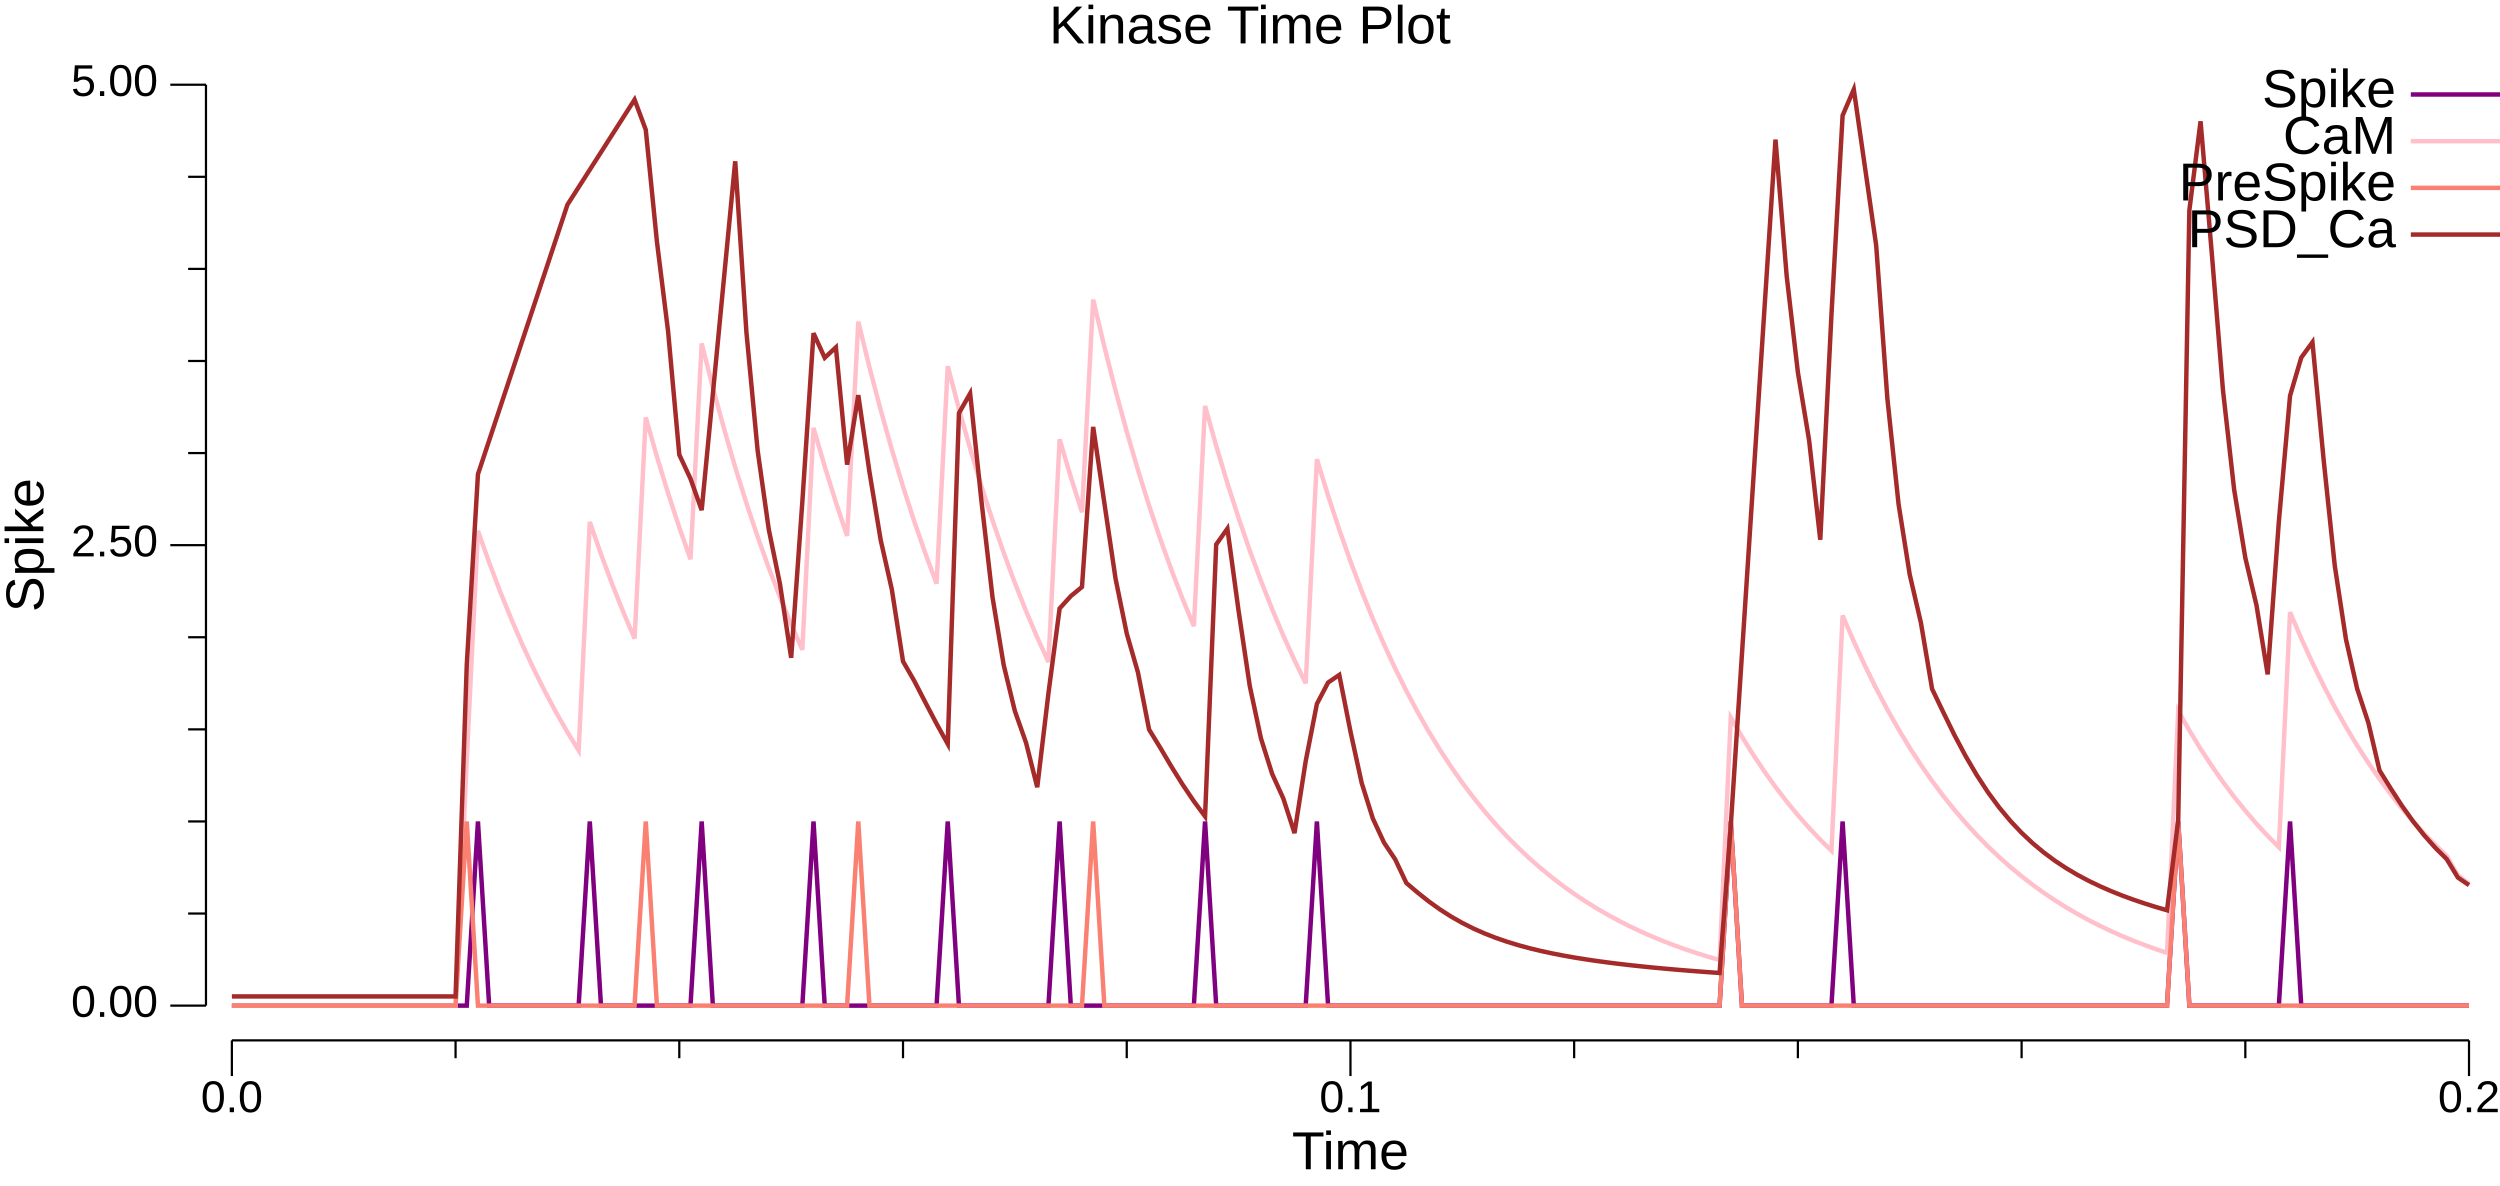
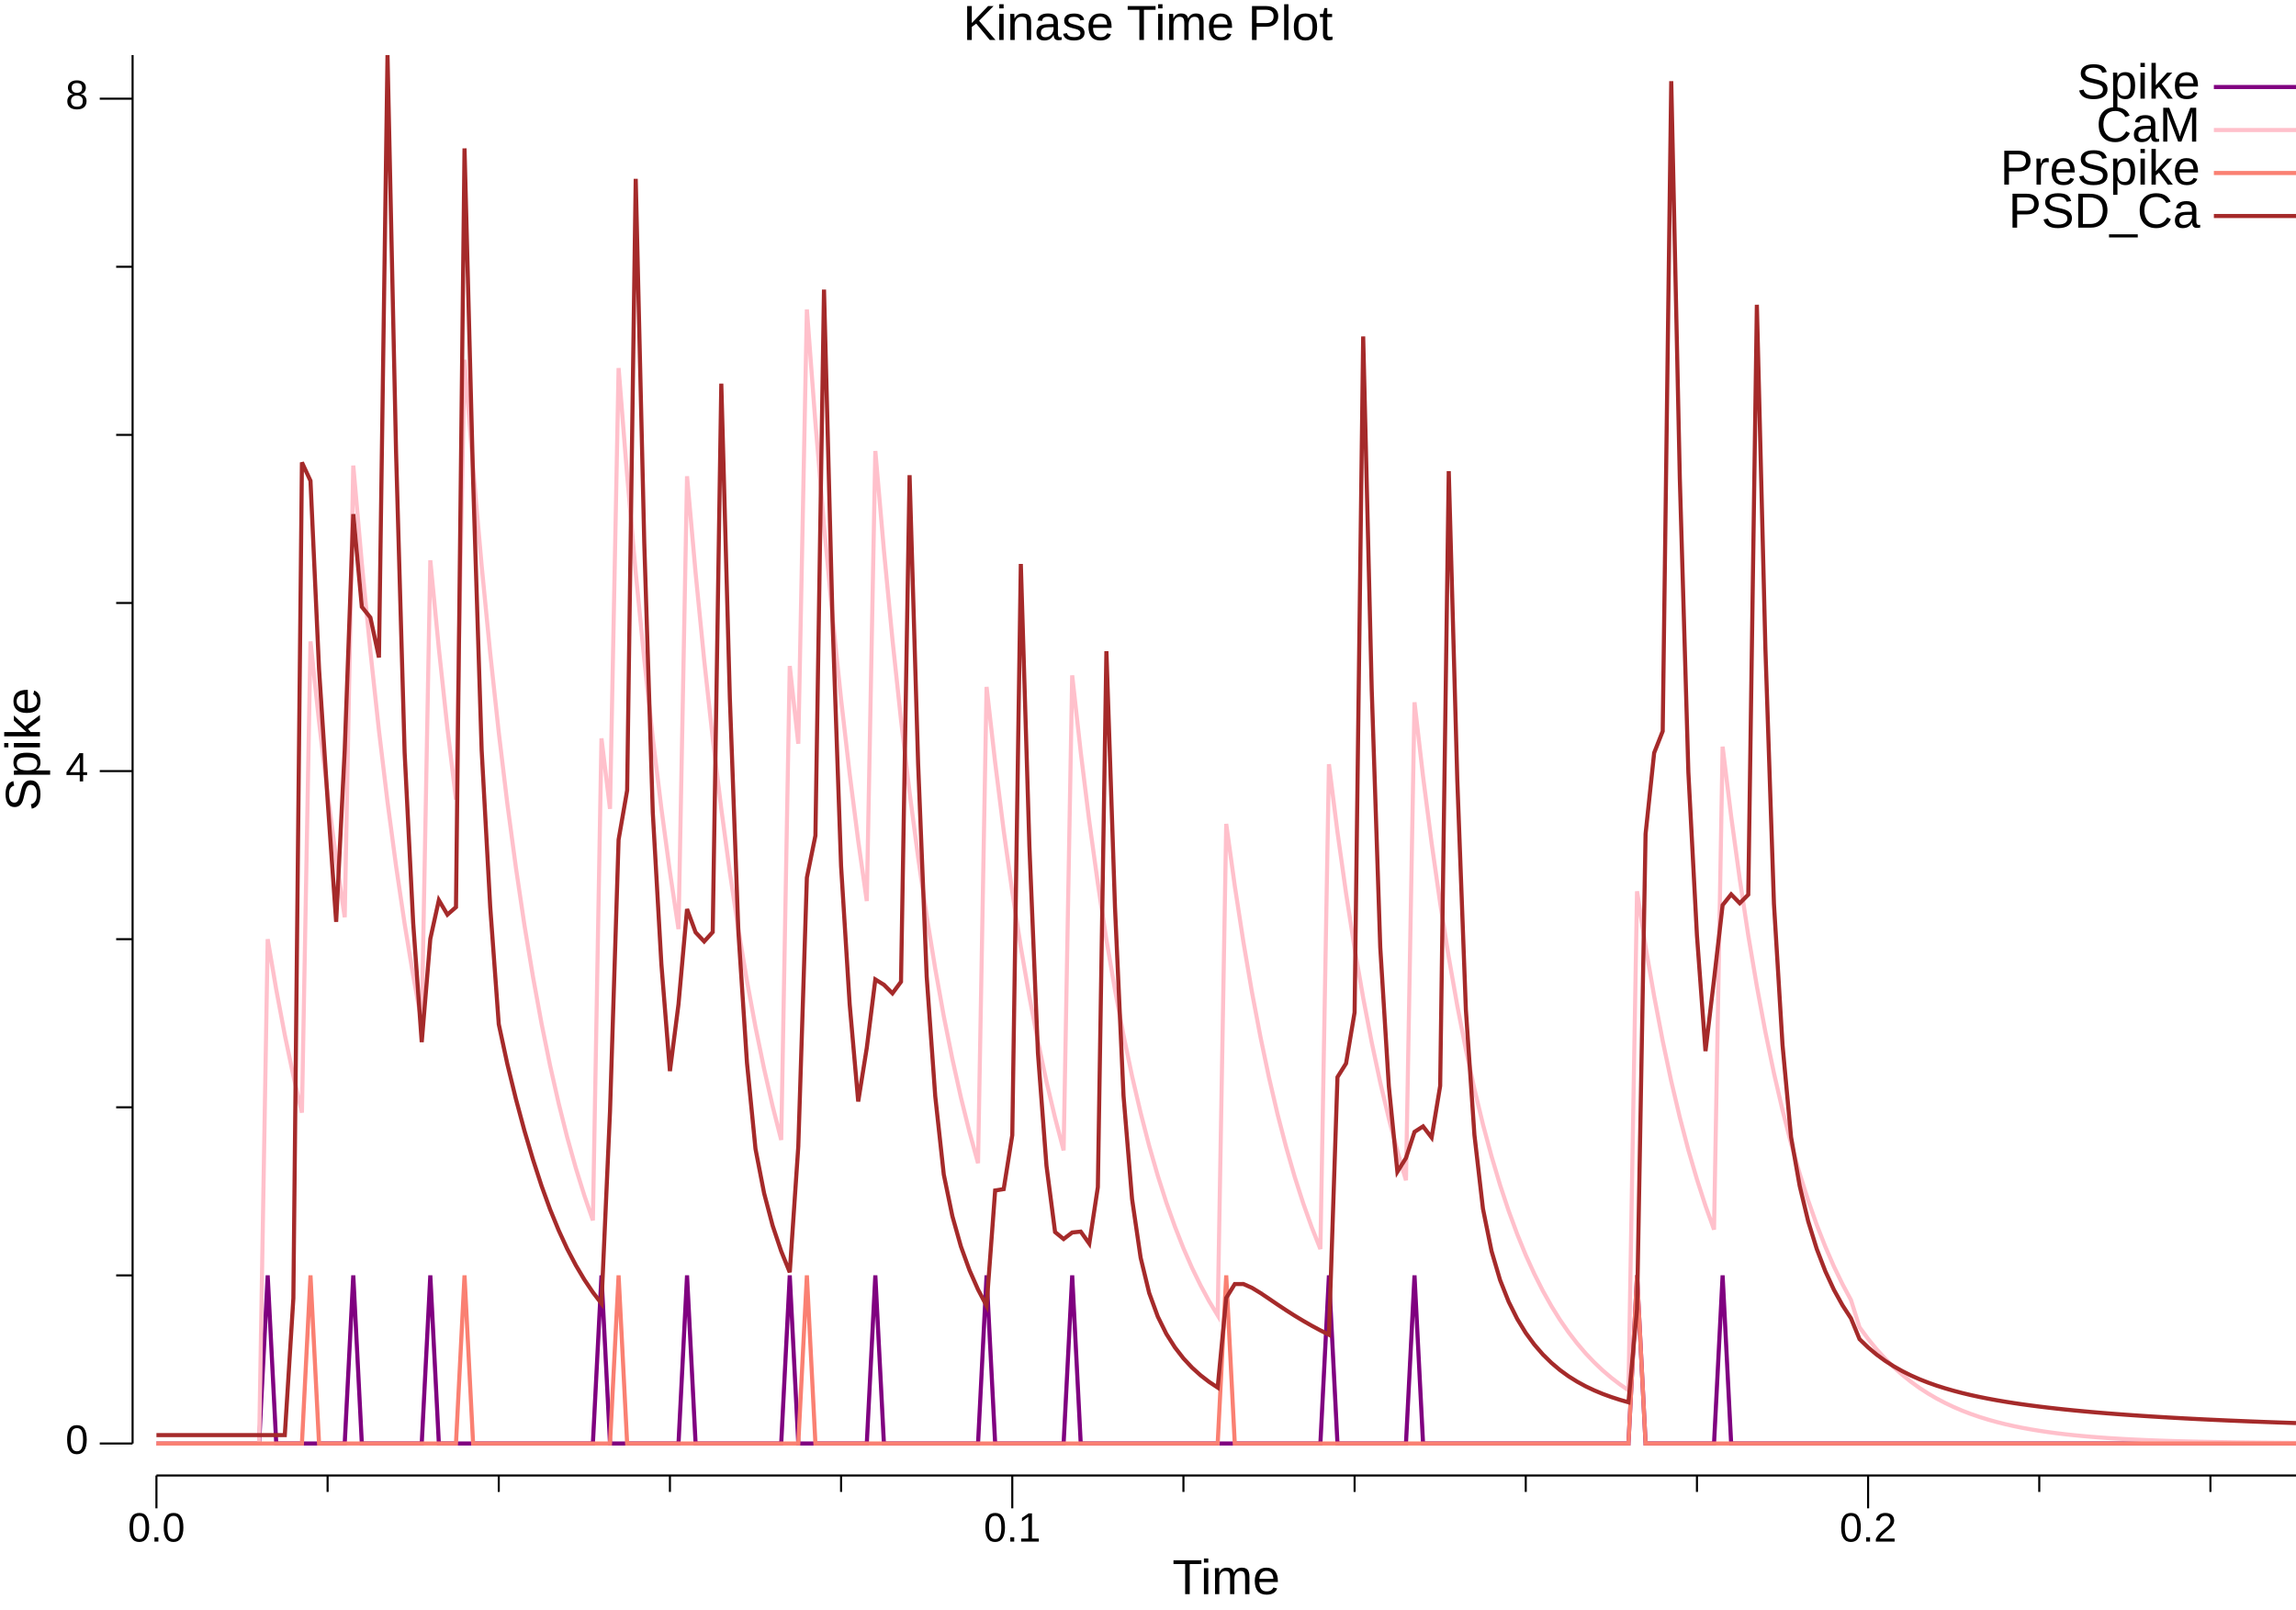
- <svg xmlns="http://www.w3.org/2000/svg" width="560.62pt" height="265.88pt" viewBox="0 0 560.62 265.88">
-   <g transform="scale(1, -1) translate(0, -265.88)">
-     <text x="235.29" y="-256.15" transform="scale(1, -1)" style="font-family:Liberation Sans;font-variant:normal;font-weight:normal;font-style:normal;font-size:12px">Kinase Time Plot</text>
-     <text x="289.72" y="-3.68" transform="scale(1, -1)" style="font-family:Liberation Sans;font-variant:normal;font-weight:normal;font-style:normal;font-size:12px">Time</text>
-     <text x="45.045" y="-16.473" transform="scale(1, -1)" style="font-family:Liberation Sans;font-variant:normal;font-weight:normal;font-style:normal;font-size:10px">0.0</text>
-     <text x="295.88" y="-16.473" transform="scale(1, -1)" style="font-family:Liberation Sans;font-variant:normal;font-weight:normal;font-style:normal;font-size:10px">0.1</text>
-     <text x="546.72" y="-16.473" transform="scale(1, -1)" style="font-family:Liberation Sans;font-variant:normal;font-weight:normal;font-style:normal;font-size:10px">0.2</text>
-     <path d="M51.996,24.578L51.996,32.578" style="fill:none;stroke:#000000;stroke-width:0.5" />
-     <path d="M302.84,24.578L302.84,32.578" style="fill:none;stroke:#000000;stroke-width:0.5" />
-     <path d="M553.67,24.578L553.67,32.578" style="fill:none;stroke:#000000;stroke-width:0.5" />
-     <path d="M102.16,28.578L102.16,32.578" style="fill:none;stroke:#000000;stroke-width:0.5" />
-     <path d="M152.33,28.578L152.33,32.578" style="fill:none;stroke:#000000;stroke-width:0.5" />
-     <path d="M202.5,28.578L202.5,32.578" style="fill:none;stroke:#000000;stroke-width:0.5" />
-     <path d="M252.67,28.578L252.67,32.578" style="fill:none;stroke:#000000;stroke-width:0.5" />
-     <path d="M353,28.578L353,32.578" style="fill:none;stroke:#000000;stroke-width:0.5" />
-     <path d="M403.17,28.578L403.17,32.578" style="fill:none;stroke:#000000;stroke-width:0.5" />
-     <path d="M453.34,28.578L453.34,32.578" style="fill:none;stroke:#000000;stroke-width:0.5" />
-     <path d="M503.51,28.578L503.51,32.578" style="fill:none;stroke:#000000;stroke-width:0.5" />
-     <path d="M51.996,32.578L553.67,32.578" style="fill:none;stroke:#000000;stroke-width:0.5" />
+ <svg xmlns="http://www.w3.org/2000/svg" width="559.12pt" height="391.88pt" viewBox="0 0 559.12 391.88">
+   <g transform="scale(1, -1) translate(0, -391.88)">
+     <text x="234.54" y="-382.15" transform="scale(1, -1)" style="font-family:Liberation Sans;font-variant:normal;font-weight:normal;font-style:normal;font-size:12px">Kinase Time Plot</text>
+     <text x="285.5" y="-3.68" transform="scale(1, -1)" style="font-family:Liberation Sans;font-variant:normal;font-weight:normal;font-style:normal;font-size:12px">Time</text>
+     <text x="31.144" y="-16.473" transform="scale(1, -1)" style="font-family:Liberation Sans;font-variant:normal;font-weight:normal;font-style:normal;font-size:10px">0.0</text>
+     <text x="239.56" y="-16.473" transform="scale(1, -1)" style="font-family:Liberation Sans;font-variant:normal;font-weight:normal;font-style:normal;font-size:10px">0.1</text>
+     <text x="447.97" y="-16.473" transform="scale(1, -1)" style="font-family:Liberation Sans;font-variant:normal;font-weight:normal;font-style:normal;font-size:10px">0.2</text>
+     <path d="M38.095,24.578L38.095,32.578" style="fill:none;stroke:#000000;stroke-width:0.5" />
+     <path d="M246.51,24.578L246.51,32.578" style="fill:none;stroke:#000000;stroke-width:0.5" />
+     <path d="M454.92,24.578L454.92,32.578" style="fill:none;stroke:#000000;stroke-width:0.5" />
+     <path d="M79.777,28.578L79.777,32.578" style="fill:none;stroke:#000000;stroke-width:0.5" />
+     <path d="M121.46,28.578L121.46,32.578" style="fill:none;stroke:#000000;stroke-width:0.5" />
+     <path d="M163.14,28.578L163.14,32.578" style="fill:none;stroke:#000000;stroke-width:0.5" />
+     <path d="M204.82,28.578L204.82,32.578" style="fill:none;stroke:#000000;stroke-width:0.5" />
+     <path d="M288.19,28.578L288.19,32.578" style="fill:none;stroke:#000000;stroke-width:0.5" />
+     <path d="M329.87,28.578L329.87,32.578" style="fill:none;stroke:#000000;stroke-width:0.5" />
+     <path d="M371.55,28.578L371.55,32.578" style="fill:none;stroke:#000000;stroke-width:0.5" />
+     <path d="M413.24,28.578L413.24,32.578" style="fill:none;stroke:#000000;stroke-width:0.5" />
+     <path d="M496.6,28.578L496.6,32.578" style="fill:none;stroke:#000000;stroke-width:0.5" />
+     <path d="M538.28,28.578L538.28,32.578" style="fill:none;stroke:#000000;stroke-width:0.5" />
+     <path d="M38.095,32.578L559.12,32.578" style="fill:none;stroke:#000000;stroke-width:0.5" />
    <g transform="rotate(90)">
-       <text x="128.62" y="9.727" transform="scale(1, -1)" style="font-family:Liberation Sans;font-variant:normal;font-weight:normal;font-style:normal;font-size:12px">Spike</text>
+       <text x="194.41" y="9.727" transform="scale(1, -1)" style="font-family:Liberation Sans;font-variant:normal;font-weight:normal;font-style:normal;font-size:12px">Spike</text>
    </g>
-     <text x="15.949" y="-37.852" transform="scale(1, -1)" style="font-family:Liberation Sans;font-variant:normal;font-weight:normal;font-style:normal;font-size:10px">0.00</text>
-     <text x="15.949" y="-141.11" transform="scale(1, -1)" style="font-family:Liberation Sans;font-variant:normal;font-weight:normal;font-style:normal;font-size:10px">2.50</text>
-     <text x="15.949" y="-244.36" transform="scale(1, -1)" style="font-family:Liberation Sans;font-variant:normal;font-weight:normal;font-style:normal;font-size:10px">5.00</text>
-     <path d="M38.19,40.371L46.19,40.371" style="fill:none;stroke:#000000;stroke-width:0.5" />
-     <path d="M38.19,143.63L46.19,143.63" style="fill:none;stroke:#000000;stroke-width:0.5" />
-     <path d="M38.19,246.88L46.19,246.88" style="fill:none;stroke:#000000;stroke-width:0.5" />
-     <path d="M42.19,61.022L46.19,61.022" style="fill:none;stroke:#000000;stroke-width:0.5" />
-     <path d="M42.19,81.673L46.19,81.673" style="fill:none;stroke:#000000;stroke-width:0.5" />
-     <path d="M42.19,102.32L46.19,102.32" style="fill:none;stroke:#000000;stroke-width:0.5" />
-     <path d="M42.19,122.98L46.19,122.98" style="fill:none;stroke:#000000;stroke-width:0.5" />
-     <path d="M42.19,164.28L46.19,164.28" style="fill:none;stroke:#000000;stroke-width:0.5" />
-     <path d="M42.19,184.93L46.19,184.93" style="fill:none;stroke:#000000;stroke-width:0.5" />
-     <path d="M42.19,205.58L46.19,205.58" style="fill:none;stroke:#000000;stroke-width:0.5" />
-     <path d="M42.19,226.23L46.19,226.23" style="fill:none;stroke:#000000;stroke-width:0.5" />
-     <path d="M46.19,40.371L46.19,246.88" style="fill:none;stroke:#000000;stroke-width:0.5" />
-     <path d="M51.996,40.371L54.504,40.371L57.013,40.371L59.521,40.371L62.03,40.371L64.538,40.371L67.046,40.371L69.555,40.371L72.063,40.371L74.572,40.371L77.08,40.371L79.588,40.371L82.097,40.371L84.605,40.371L87.114,40.371L89.622,40.371L92.13,40.371L94.639,40.371L97.147,40.371L99.656,40.371L102.16,40.371L104.67,40.371L107.18,81.673L109.69,40.371L112.2,40.371L114.71,40.371L117.21,40.371L119.72,40.371L122.23,40.371L124.74,40.371L127.25,40.371L129.76,40.371L132.26,81.673L134.77,40.371L137.28,40.371L139.79,40.371L142.3,40.371L144.81,40.371L147.31,40.371L149.82,40.371L152.33,40.371L154.84,40.371L157.35,81.673L159.86,40.371L162.37,40.371L164.87,40.371L167.38,40.371L169.89,40.371L172.4,40.371L174.91,40.371L177.42,40.371L179.92,40.371L182.43,81.673L184.94,40.371L187.45,40.371L189.96,40.371L192.47,40.371L194.97,40.371L197.48,40.371L199.99,40.371L202.5,40.371L205.01,40.371L207.52,40.371L210.02,40.371L212.53,81.673L215.04,40.371L217.55,40.371L220.06,40.371L222.57,40.371L225.08,40.371L227.58,40.371L230.09,40.371L232.6,40.371L235.11,40.371L237.62,81.673L240.13,40.371L242.63,40.371L245.14,40.371L247.65,40.371L250.16,40.371L252.67,40.371L255.18,40.371L257.68,40.371L260.19,40.371L262.7,40.371L265.21,40.371L267.72,40.371L270.23,81.673L272.73,40.371L275.24,40.371L277.75,40.371L280.26,40.371L282.77,40.371L285.28,40.371L287.78,40.371L290.29,40.371L292.8,40.371L295.31,81.673L297.82,40.371L300.33,40.371L302.84,40.371L305.34,40.371L307.85,40.371L310.36,40.371L312.87,40.371L315.38,40.371L317.89,40.371L320.39,40.371L322.9,40.371L325.41,40.371L327.92,40.371L330.43,40.371L332.94,40.371L335.44,40.371L337.95,40.371L340.46,40.371L342.97,40.371L345.48,40.371L347.99,40.371L350.49,40.371L353,40.371L355.51,40.371L358.02,40.371L360.53,40.371L363.04,40.371L365.54,40.371L368.05,40.371L370.56,40.371L373.07,40.371L375.58,40.371L378.09,40.371L380.6,40.371L383.1,40.371L385.61,40.371L388.12,81.673L390.63,40.371L393.14,40.371L395.65,40.371L398.15,40.371L400.66,40.371L403.17,40.371L405.68,40.371L408.19,40.371L410.7,40.371L413.2,81.673L415.71,40.371L418.22,40.371L420.73,40.371L423.24,40.371L425.75,40.371L428.25,40.371L430.76,40.371L433.27,40.371L435.78,40.371L438.29,40.371L440.8,40.371L443.31,40.371L445.81,40.371L448.32,40.371L450.83,40.371L453.34,40.371L455.85,40.371L458.36,40.371L460.86,40.371L463.37,40.371L465.88,40.371L468.39,40.371L470.9,40.371L473.41,40.371L475.91,40.371L478.42,40.371L480.93,40.371L483.44,40.371L485.95,40.371L488.46,81.673L490.96,40.371L493.47,40.371L495.98,40.371L498.49,40.371L501,40.371L503.51,40.371L506.01,40.371L508.52,40.371L511.03,40.371L513.54,81.673L516.05,40.371L518.56,40.371L521.07,40.371L523.57,40.371L526.08,40.371L528.59,40.371L531.1,40.371L533.61,40.371L536.12,40.371L538.62,40.371L541.13,40.371L543.64,40.371L546.15,40.371L548.66,40.371L551.17,40.371L553.67,40.371" style="fill:none;stroke:#800080" />
-     <path d="M51.996,40.371L54.504,40.371L57.013,40.371L59.521,40.371L62.03,40.371L64.538,40.371L67.046,40.371L69.555,40.371L72.063,40.371L74.572,40.371L77.08,40.371L79.588,40.371L82.097,40.371L84.605,40.371L87.114,40.371L89.622,40.371L92.13,40.371L94.639,40.371L97.147,40.371L99.656,40.371L102.16,40.371L104.67,95.441L107.18,146.84L109.69,139.74L112.2,133.12L114.71,126.93L117.21,121.16L119.72,115.78L122.23,110.75L124.74,106.06L127.25,101.68L129.76,97.592L132.26,148.85L134.77,141.61L137.28,134.87L139.79,128.57L142.3,122.69L144.81,172.27L147.31,163.48L149.82,155.27L152.33,147.61L154.84,140.46L157.35,188.86L159.86,178.96L162.37,169.72L164.87,161.1L167.38,153.05L169.89,145.54L172.4,138.52L174.91,131.98L177.42,125.87L179.92,120.17L182.43,169.92L184.94,161.29L187.45,153.23L189.96,145.7L192.47,193.75L194.97,183.52L197.48,173.98L199.99,165.07L202.5,156.76L205.01,149L207.52,141.76L210.02,135L212.53,183.76L215.04,174.2L217.55,165.28L220.06,156.95L222.57,149.18L225.08,141.93L227.58,135.16L230.09,128.84L232.6,122.94L235.11,117.43L237.62,167.37L240.13,158.9L242.63,151L245.14,198.69L247.65,188.14L250.16,178.29L252.67,169.09L255.18,160.51L257.68,152.5L260.19,145.03L262.7,138.05L265.21,131.54L267.72,125.46L270.23,174.86L272.73,165.89L275.24,157.52L277.75,149.71L280.26,142.42L282.77,135.62L285.28,129.27L287.78,123.34L290.29,117.81L292.8,112.65L295.31,162.9L297.82,154.73L300.33,147.11L302.84,139.99L305.34,133.35L307.85,127.15L310.36,121.37L312.87,115.97L315.38,110.93L317.89,106.22L320.39,101.83L322.9,97.736L325.41,93.912L327.92,90.342L330.43,87.011L332.94,83.901L335.44,80.999L337.95,78.291L340.46,75.763L342.97,73.403L345.48,71.201L347.99,69.146L350.49,67.228L353,65.437L355.51,63.766L358.02,62.206L360.53,60.751L363.04,59.392L365.54,58.124L368.05,56.941L370.56,55.836L373.07,54.805L375.58,53.843L378.09,52.945L380.6,52.106L383.1,51.324L385.61,50.594L388.12,104.98L390.63,100.67L393.14,96.654L395.65,92.902L398.15,89.4L400.66,86.132L403.17,83.081L405.68,80.234L408.19,77.576L410.7,75.096L413.2,127.85L415.71,122.02L418.22,116.58L420.73,111.5L423.24,106.75L425.75,102.33L428.25,98.198L430.76,94.342L433.27,90.744L435.78,87.386L438.29,84.252L440.8,81.326L443.31,78.596L445.81,76.048L448.32,73.669L450.83,71.449L453.34,69.378L455.85,67.444L458.36,65.639L460.86,63.954L463.37,62.382L465.88,60.915L468.39,59.545L470.9,58.267L473.41,57.074L475.91,55.96L478.42,54.921L480.93,53.951L483.44,53.046L485.95,52.201L488.46,106.48L490.96,102.07L493.47,97.961L495.98,94.122L498.49,90.538L501,87.194L503.51,84.072L506.01,81.159L508.52,78.44L511.03,75.902L513.54,128.6L516.05,122.72L518.56,117.23L521.07,112.11L523.57,107.32L526.08,102.86L528.59,98.695L531.1,94.807L533.61,91.178L536.12,87.79L538.62,84.629L541.13,81.679L543.64,78.925L546.15,76.355L548.66,73.956L551.17,69.627L553.67,67.677" style="fill:none;stroke:#FFC0CB" />
-     <path d="M51.996,40.371L54.504,40.371L57.013,40.371L59.521,40.371L62.03,40.371L64.538,40.371L67.046,40.371L69.555,40.371L72.063,40.371L74.572,40.371L77.08,40.371L79.588,40.371L82.097,40.371L84.605,40.371L87.114,40.371L89.622,40.371L92.13,40.371L94.639,40.371L97.147,40.371L99.656,40.371L102.16,40.371L104.67,81.673L107.18,40.371L109.69,40.371L112.2,40.371L114.71,40.371L117.21,40.371L119.72,40.371L122.23,40.371L124.74,40.371L127.25,40.371L129.76,40.371L132.26,40.371L134.77,40.371L137.28,40.371L139.79,40.371L142.3,40.371L144.81,81.673L147.31,40.371L149.82,40.371L152.33,40.371L154.84,40.371L157.35,40.371L159.86,40.371L162.37,40.371L164.87,40.371L167.38,40.371L169.89,40.371L172.4,40.371L174.91,40.371L177.42,40.371L179.92,40.371L182.43,40.371L184.94,40.371L187.45,40.371L189.96,40.371L192.47,81.673L194.97,40.371L197.48,40.371L199.99,40.371L202.5,40.371L205.01,40.371L207.52,40.371L210.02,40.371L212.53,40.371L215.04,40.371L217.55,40.371L220.06,40.371L222.57,40.371L225.08,40.371L227.58,40.371L230.09,40.371L232.6,40.371L235.11,40.371L237.62,40.371L240.13,40.371L242.63,40.371L245.14,81.673L247.65,40.371L250.16,40.371L252.67,40.371L255.18,40.371L257.68,40.371L260.19,40.371L262.7,40.371L265.21,40.371L267.72,40.371L270.23,40.371L272.73,40.371L275.24,40.371L277.75,40.371L280.26,40.371L282.77,40.371L285.28,40.371L287.78,40.371L290.29,40.371L292.8,40.371L295.31,40.371L297.82,40.371L300.33,40.371L302.84,40.371L305.34,40.371L307.85,40.371L310.36,40.371L312.87,40.371L315.38,40.371L317.89,40.371L320.39,40.371L322.9,40.371L325.41,40.371L327.92,40.371L330.43,40.371L332.94,40.371L335.44,40.371L337.95,40.371L340.46,40.371L342.97,40.371L345.48,40.371L347.99,40.371L350.49,40.371L353,40.371L355.51,40.371L358.02,40.371L360.53,40.371L363.04,40.371L365.54,40.371L368.05,40.371L370.56,40.371L373.07,40.371L375.58,40.371L378.09,40.371L380.6,40.371L383.1,40.371L385.61,40.371L388.12,81.673L390.63,40.371L393.14,40.371L395.65,40.371L398.15,40.371L400.66,40.371L403.17,40.371L405.68,40.371L408.19,40.371L410.7,40.371L413.2,40.371L415.71,40.371L418.22,40.371L420.73,40.371L423.24,40.371L425.75,40.371L428.25,40.371L430.76,40.371L433.27,40.371L435.78,40.371L438.29,40.371L440.8,40.371L443.31,40.371L445.81,40.371L448.32,40.371L450.83,40.371L453.34,40.371L455.85,40.371L458.36,40.371L460.86,40.371L463.37,40.371L465.88,40.371L468.39,40.371L470.9,40.371L473.41,40.371L475.91,40.371L478.42,40.371L480.93,40.371L483.44,40.371L485.95,40.371L488.46,81.673L490.96,40.371L493.47,40.371L495.98,40.371L498.49,40.371L501,40.371L503.51,40.371L506.01,40.371L508.52,40.371L511.03,40.371L513.54,40.371L516.05,40.371L518.56,40.371L521.07,40.371L523.57,40.371L526.08,40.371L528.59,40.371L531.1,40.371L533.61,40.371L536.12,40.371L538.62,40.371L541.13,40.371L543.64,40.371L546.15,40.371L548.66,40.371L551.17,40.371L553.67,40.371" style="fill:none;stroke:#FA8072" />
-     <path d="M51.996,42.436L54.504,42.436L57.013,42.436L59.521,42.436L62.03,42.436L64.538,42.436L67.046,42.436L69.555,42.436L72.063,42.436L74.572,42.436L77.08,42.436L79.588,42.436L82.097,42.436L84.605,42.436L87.114,42.436L89.622,42.436L92.13,42.436L94.639,42.436L97.147,42.436L99.656,42.436L102.16,42.436L104.67,116.78L107.18,159.54L127.25,219.98L142.3,243.53L144.81,236.79L147.31,211.72L149.82,191.55L152.33,163.91L154.84,158.53L157.35,151.48L164.87,229.71L167.38,191.4L169.89,164.91L172.4,147.13L174.91,134.89L177.42,118.37L179.92,153.29L182.43,191.16L184.94,185.65L187.45,187.99L189.96,161.68L192.47,177.27L194.97,160.07L197.48,144.84L199.99,133.7L202.5,117.57L205.01,113.21L207.52,108.35L210.02,103.58L212.53,99.054L215.04,173.22L217.55,177.65L220.06,153.76L222.57,131.95L225.08,116.72L227.58,106.44L230.09,99.319L232.6,89.35L235.11,110.41L237.62,129.44L240.13,132.21L242.63,134.26L245.14,170.15L247.65,153.09L250.16,136.11L252.67,123.82L255.18,115.1L257.68,102.29L260.19,98.195L262.7,93.949L265.21,89.924L267.72,86.199L270.23,82.809L272.73,143.79L275.24,147.34L277.75,128.89L280.26,112.04L282.77,100.28L285.28,92.329L287.78,86.829L290.29,79.055L292.8,95.189L295.31,108.03L297.82,112.82L300.33,114.53L302.84,101.84L305.34,90.357L307.85,82.346L310.36,76.927L312.87,73.168L315.38,67.86L317.89,65.731L320.39,63.744L322.9,61.947L325.41,60.339L327.92,58.913L330.43,57.653L332.94,56.542L335.44,55.563L337.95,54.698L340.46,53.932L342.97,53.251L345.48,52.643L347.99,52.099L350.49,51.608L353,51.163L355.51,50.759L358.02,50.389L360.53,50.049L363.04,49.736L365.54,49.445L368.05,49.175L370.56,48.923L373.07,48.686L375.58,48.464L378.09,48.255L380.6,48.058L383.1,47.87L385.61,47.693L388.12,80.688L398.15,234.58L400.66,203.97L403.17,182.4L405.68,167.2L408.19,144.84L410.7,195.3L413.2,239.98L415.71,245.83L420.73,210.85L423.24,176.49L425.75,152.83L428.25,137.04L430.76,126.22L433.27,111.38L435.78,106.15L438.29,101.02L440.8,96.299L443.31,92.026L445.81,88.199L448.32,84.796L450.83,81.784L453.34,79.12L455.85,76.764L458.36,74.677L460.86,72.823L463.37,71.169L465.88,69.687L468.39,68.353L470.9,67.146L473.41,66.049L475.91,65.046L478.42,64.126L480.93,63.276L483.44,62.488L485.95,61.754L488.46,82.004L490.96,218.73L493.47,238.68L495.98,209.18L498.49,178.43L501,156.1L503.51,140.79L506.01,130.16L508.52,114.65L511.03,148.95L513.54,177.13L516.05,185.68L518.56,189.14L521.07,162.77L523.57,139L526.08,122.5L528.59,111.42L531.1,103.8L533.61,93.095L536.12,89.061L538.62,85.204L541.13,81.693L543.64,78.537L546.15,75.725L548.66,73.236L551.17,69.1L553.67,67.387" style="fill:none;stroke:#A52A2A" />
-     <path d="M540.62,244.69L560.62,244.69" style="fill:none;stroke:#800080" />
-     <text x="507.27" y="-241.86" transform="scale(1, -1)" style="font-family:Liberation Sans;font-variant:normal;font-weight:normal;font-style:normal;font-size:12px">Spike</text>
-     <path d="M540.62,234.22L560.62,234.22" style="fill:none;stroke:#FFC0CB" />
-     <text x="511.96" y="-231.39" transform="scale(1, -1)" style="font-family:Liberation Sans;font-variant:normal;font-weight:normal;font-style:normal;font-size:12px">CaM</text>
-     <path d="M540.62,223.75L560.62,223.75" style="fill:none;stroke:#FA8072" />
-     <text x="488.6" y="-220.92" transform="scale(1, -1)" style="font-family:Liberation Sans;font-variant:normal;font-weight:normal;font-style:normal;font-size:12px">PreSpike</text>
-     <path d="M540.62,213.28L560.62,213.28" style="fill:none;stroke:#A52A2A" />
-     <text x="490.6" y="-210.45" transform="scale(1, -1)" style="font-family:Liberation Sans;font-variant:normal;font-weight:normal;font-style:normal;font-size:12px">PSD_Ca</text>
+     <text x="15.949" y="-37.852" transform="scale(1, -1)" style="font-family:Liberation Sans;font-variant:normal;font-weight:normal;font-style:normal;font-size:10px">0</text>
+     <text x="15.949" y="-201.59" transform="scale(1, -1)" style="font-family:Liberation Sans;font-variant:normal;font-weight:normal;font-style:normal;font-size:10px">4</text>
+     <text x="15.949" y="-365.33" transform="scale(1, -1)" style="font-family:Liberation Sans;font-variant:normal;font-weight:normal;font-style:normal;font-size:10px">8</text>
+     <path d="M24.289,40.371L32.289,40.371" style="fill:none;stroke:#000000;stroke-width:0.5" />
+     <path d="M24.289,204.11L32.289,204.11" style="fill:none;stroke:#000000;stroke-width:0.5" />
+     <path d="M24.289,367.85L32.289,367.85" style="fill:none;stroke:#000000;stroke-width:0.5" />
+     <path d="M28.289,81.306L32.289,81.306" style="fill:none;stroke:#000000;stroke-width:0.5" />
+     <path d="M28.289,122.24L32.289,122.24" style="fill:none;stroke:#000000;stroke-width:0.5" />
+     <path d="M28.289,163.18L32.289,163.18" style="fill:none;stroke:#000000;stroke-width:0.5" />
+     <path d="M28.289,245.05L32.289,245.05" style="fill:none;stroke:#000000;stroke-width:0.5" />
+     <path d="M28.289,285.98L32.289,285.98" style="fill:none;stroke:#000000;stroke-width:0.5" />
+     <path d="M28.289,326.92L32.289,326.92" style="fill:none;stroke:#000000;stroke-width:0.5" />
+     <path d="M32.289,40.371L32.289,378.47" style="fill:none;stroke:#000000;stroke-width:0.5" />
+     <path d="M38.095,40.371L40.179,40.371L42.263,40.371L44.347,40.371L46.431,40.371L48.515,40.371L50.599,40.371L52.684,40.371L54.768,40.371L56.852,40.371L58.936,40.371L61.02,40.371L63.104,40.371L65.188,81.306L67.272,40.371L69.357,40.371L71.441,40.371L73.525,40.371L75.609,40.371L77.693,40.371L79.777,40.371L81.861,40.371L83.945,40.371L86.03,81.306L88.114,40.371L90.198,40.371L92.282,40.371L94.366,40.371L96.45,40.371L98.534,40.371L100.62,40.371L102.7,40.371L104.79,81.306L106.87,40.371L108.95,40.371L111.04,40.371L113.12,40.371L115.21,40.371L117.29,40.371L119.38,40.371L121.46,40.371L123.54,40.371L125.63,40.371L127.71,40.371L129.8,40.371L131.88,40.371L133.96,40.371L136.05,40.371L138.13,40.371L140.22,40.371L142.3,40.371L144.38,40.371L146.47,81.306L148.55,40.371L150.64,40.371L152.72,40.371L154.81,40.371L156.89,40.371L158.97,40.371L161.06,40.371L163.14,40.371L165.23,40.371L167.31,81.306L169.39,40.371L171.48,40.371L173.56,40.371L175.65,40.371L177.73,40.371L179.81,40.371L181.9,40.371L183.98,40.371L186.07,40.371L188.15,40.371L190.24,40.371L192.32,81.306L194.4,40.371L196.49,40.371L198.57,40.371L200.66,40.371L202.74,40.371L204.82,40.371L206.91,40.371L208.99,40.371L211.08,40.371L213.16,81.306L215.25,40.371L217.33,40.371L219.41,40.371L221.5,40.371L223.58,40.371L225.67,40.371L227.75,40.371L229.83,40.371L231.92,40.371L234,40.371L236.09,40.371L238.17,40.371L240.25,81.306L242.34,40.371L244.42,40.371L246.51,40.371L248.59,40.371L250.68,40.371L252.76,40.371L254.84,40.371L256.93,40.371L259.01,40.371L261.1,81.306L263.18,40.371L265.26,40.371L267.35,40.371L269.43,40.371L271.52,40.371L273.6,40.371L275.68,40.371L277.77,40.371L279.85,40.371L281.94,40.371L284.02,40.371L286.11,40.371L288.19,40.371L290.27,40.371L292.36,40.371L294.44,40.371L296.53,40.371L298.61,40.371L300.69,40.371L302.78,40.371L304.86,40.371L306.95,40.371L309.03,40.371L311.11,40.371L313.2,40.371L315.28,40.371L317.37,40.371L319.45,40.371L321.54,40.371L323.62,81.306L325.7,40.371L327.79,40.371L329.87,40.371L331.96,40.371L334.04,40.371L336.12,40.371L338.21,40.371L340.29,40.371L342.38,40.371L344.46,81.306L346.54,40.371L348.63,40.371L350.71,40.371L352.8,40.371L354.88,40.371L356.97,40.371L359.05,40.371L361.13,40.371L363.22,40.371L365.3,40.371L367.39,40.371L369.47,40.371L371.55,40.371L373.64,40.371L375.72,40.371L377.81,40.371L379.89,40.371L381.97,40.371L384.06,40.371L386.14,40.371L388.23,40.371L390.31,40.371L392.4,40.371L394.48,40.371L396.56,40.371L398.65,81.306L400.73,40.371L402.82,40.371L404.9,40.371L406.98,40.371L409.07,40.371L411.15,40.371L413.24,40.371L415.32,40.371L417.4,40.371L419.49,81.306L421.57,40.371L423.66,40.371L425.74,40.371L427.83,40.371L429.91,40.371L431.99,40.371L434.08,40.371L436.16,40.371L438.25,40.371L440.33,40.371L442.41,40.371L444.5,40.371L446.58,40.371L448.67,40.371L450.75,40.371L452.83,40.371L454.92,40.371L457,40.371L459.09,40.371L461.17,40.371L463.26,40.371L465.34,40.371L467.42,40.371L469.51,40.371L471.59,40.371L473.68,40.371L475.76,40.371L477.84,40.371L479.93,40.371L482.01,40.371L484.1,40.371L486.18,40.371L488.26,40.371L490.35,40.371L492.43,40.371L494.52,40.371L496.6,40.371L498.69,40.371L500.77,40.371L502.85,40.371L504.94,40.371L507.02,40.371L509.11,40.371L511.19,40.371L513.27,40.371L515.36,40.371L517.44,40.371L519.53,40.371L521.61,40.371L523.69,40.371L525.78,40.371L527.86,40.371L529.95,40.371L532.03,40.371L534.12,40.371L536.2,40.371L538.28,40.371L540.37,40.371L542.45,40.371L544.54,40.371L546.62,40.371L548.7,40.371L550.79,40.371L552.87,40.371L554.96,40.371L557.04,40.371L559.12,40.371" style="fill:none;stroke:#800080" />
+     <path d="M38.095,40.371L40.179,40.371L42.263,40.371L44.347,40.371L46.431,40.371L48.515,40.371L50.599,40.371L52.684,40.371L54.768,40.371L56.852,40.371L58.936,40.371L61.02,40.371L63.104,40.371L65.188,163.18L67.272,150.9L69.357,139.84L71.441,129.9L73.525,120.94L75.609,235.69L77.693,216.16L79.777,198.58L81.861,182.76L83.945,168.52L86.03,278.51L88.114,254.7L90.198,233.27L92.282,213.98L94.366,196.62L96.45,180.99L98.534,166.93L100.62,154.27L102.7,142.88L104.79,255.44L106.87,233.93L108.95,214.58L111.04,197.15L113.12,304.28L115.21,277.89L117.29,254.14L119.38,232.76L121.46,213.52L123.54,196.21L125.63,180.62L127.71,166.6L129.8,153.98L131.88,142.62L133.96,132.39L136.05,123.19L138.13,114.91L140.22,107.45L142.3,100.75L144.38,94.708L146.47,212.08L148.55,194.91L150.64,302.26L152.72,276.07L154.81,252.5L156.89,231.29L158.97,212.2L161.06,195.01L163.14,179.55L165.23,165.63L167.31,275.91L169.39,252.36L171.48,231.16L173.56,212.08L175.65,194.91L177.73,179.46L179.81,165.55L181.9,153.03L183.98,141.76L186.07,131.62L188.15,122.5L190.24,114.29L192.32,229.7L194.4,210.77L196.49,316.53L198.57,288.92L200.66,264.06L202.74,241.69L204.82,221.56L206.91,203.44L208.99,187.14L211.08,172.46L213.16,282.06L215.25,257.89L217.33,236.14L219.41,216.56L221.5,198.94L223.58,183.08L225.67,168.81L227.75,155.97L229.83,144.41L231.92,134L234,124.64L236.09,116.21L238.17,108.63L240.25,224.61L242.34,206.19L244.42,189.6L246.51,174.68L248.59,161.25L250.68,149.16L252.76,138.28L254.84,128.49L256.93,119.68L259.01,111.75L261.1,227.42L263.18,208.71L265.26,191.88L267.35,176.73L269.43,163.09L271.52,150.82L273.6,139.78L275.68,129.83L277.77,120.89L279.85,112.84L281.94,105.59L284.02,99.068L286.11,93.198L288.19,87.916L290.27,83.161L292.36,78.882L294.44,75.031L296.53,71.565L298.61,191.25L300.69,176.16L302.78,162.58L304.86,150.36L306.95,139.36L309.03,129.46L311.11,120.56L313.2,112.54L315.28,105.32L317.37,98.825L319.45,92.98L321.54,87.719L323.62,205.79L325.7,189.25L327.79,174.36L329.87,160.96L331.96,148.9L334.04,138.05L336.12,128.28L338.21,119.49L340.29,111.58L342.38,104.46L344.46,220.86L346.54,202.81L348.63,186.56L350.71,171.94L352.8,158.79L354.88,146.95L356.97,136.29L359.05,126.7L361.13,118.06L363.22,110.29L365.3,103.3L367.39,97.009L369.47,91.345L371.55,86.248L373.64,81.66L375.72,77.531L377.81,73.815L379.89,70.471L381.97,67.461L384.06,64.752L386.14,62.314L388.23,60.119L390.31,58.145L392.4,56.367L394.48,54.768L396.56,53.328L398.65,174.84L400.73,161.39L402.82,149.29L404.9,138.4L406.98,128.59L409.07,119.77L411.15,111.83L413.24,104.69L415.32,98.255L417.4,92.466L419.49,210.06L421.57,193.09L423.66,177.82L425.74,164.08L427.83,151.71L429.91,140.57L431.99,130.55L434.08,121.53L436.16,113.42L438.25,106.11L440.33,99.539L442.41,93.622L444.5,88.297L446.58,83.504L448.67,79.191L450.75,75.309L452.83,68.671L454.92,65.841L457,63.294L459.09,61.002L461.17,58.939L463.26,57.082L465.34,55.411L467.42,53.907L469.51,52.553L471.59,51.335L473.68,50.239L475.76,49.252L477.84,48.364L479.93,47.565L482.01,46.845L484.1,46.198L486.18,45.615L488.26,45.091L490.35,44.619L492.43,44.194L494.52,43.812L496.6,43.468L498.69,43.158L500.77,42.879L502.85,42.628L504.94,42.403L507.02,42.2L509.11,42.017L511.19,41.852L513.27,41.704L515.36,41.571L517.44,41.451L519.53,41.343L521.61,41.246L523.69,41.158L525.78,41.079L527.86,41.009L529.95,40.945L532.03,40.888L534.12,40.836L536.2,40.789L538.28,40.748L540.37,40.71L542.45,40.676L544.54,40.646L546.62,40.618L548.7,40.593L550.79,40.571L552.87,40.551L554.96,40.533L557.04,40.517L559.12,40.502" style="fill:none;stroke:#FFC0CB" />
+     <path d="M38.095,40.371L40.179,40.371L42.263,40.371L44.347,40.371L46.431,40.371L48.515,40.371L50.599,40.371L52.684,40.371L54.768,40.371L56.852,40.371L58.936,40.371L61.02,40.371L63.104,40.371L65.188,40.371L67.272,40.371L69.357,40.371L71.441,40.371L73.525,40.371L75.609,81.306L77.693,40.371L79.777,40.371L81.861,40.371L83.945,40.371L86.03,40.371L88.114,40.371L90.198,40.371L92.282,40.371L94.366,40.371L96.45,40.371L98.534,40.371L100.62,40.371L102.7,40.371L104.79,40.371L106.87,40.371L108.95,40.371L111.04,40.371L113.12,81.306L115.21,40.371L117.29,40.371L119.38,40.371L121.46,40.371L123.54,40.371L125.63,40.371L127.71,40.371L129.8,40.371L131.88,40.371L133.96,40.371L136.05,40.371L138.13,40.371L140.22,40.371L142.3,40.371L144.38,40.371L146.47,40.371L148.55,40.371L150.64,81.306L152.72,40.371L154.81,40.371L156.89,40.371L158.97,40.371L161.06,40.371L163.14,40.371L165.23,40.371L167.31,40.371L169.39,40.371L171.48,40.371L173.56,40.371L175.65,40.371L177.73,40.371L179.81,40.371L181.9,40.371L183.98,40.371L186.07,40.371L188.15,40.371L190.24,40.371L192.32,40.371L194.4,40.371L196.49,81.306L198.57,40.371L200.66,40.371L202.74,40.371L204.82,40.371L206.91,40.371L208.99,40.371L211.08,40.371L213.16,40.371L215.25,40.371L217.33,40.371L219.41,40.371L221.5,40.371L223.58,40.371L225.67,40.371L227.75,40.371L229.83,40.371L231.92,40.371L234,40.371L236.09,40.371L238.17,40.371L240.25,40.371L242.34,40.371L244.42,40.371L246.51,40.371L248.59,40.371L250.68,40.371L252.76,40.371L254.84,40.371L256.93,40.371L259.01,40.371L261.1,40.371L263.18,40.371L265.26,40.371L267.35,40.371L269.43,40.371L271.52,40.371L273.6,40.371L275.68,40.371L277.77,40.371L279.85,40.371L281.94,40.371L284.02,40.371L286.11,40.371L288.19,40.371L290.27,40.371L292.36,40.371L294.44,40.371L296.53,40.371L298.61,81.306L300.69,40.371L302.78,40.371L304.86,40.371L306.95,40.371L309.03,40.371L311.11,40.371L313.2,40.371L315.28,40.371L317.37,40.371L319.45,40.371L321.54,40.371L323.62,40.371L325.7,40.371L327.79,40.371L329.87,40.371L331.96,40.371L334.04,40.371L336.12,40.371L338.21,40.371L340.29,40.371L342.38,40.371L344.46,40.371L346.54,40.371L348.63,40.371L350.71,40.371L352.8,40.371L354.88,40.371L356.97,40.371L359.05,40.371L361.13,40.371L363.22,40.371L365.3,40.371L367.39,40.371L369.47,40.371L371.55,40.371L373.64,40.371L375.72,40.371L377.81,40.371L379.89,40.371L381.97,40.371L384.06,40.371L386.14,40.371L388.23,40.371L390.31,40.371L392.4,40.371L394.48,40.371L396.56,40.371L398.65,81.306L400.73,40.371L402.82,40.371L404.9,40.371L406.98,40.371L409.07,40.371L411.15,40.371L413.24,40.371L415.32,40.371L417.4,40.371L419.49,40.371L421.57,40.371L423.66,40.371L425.74,40.371L427.83,40.371L429.91,40.371L431.99,40.371L434.08,40.371L436.16,40.371L438.25,40.371L440.33,40.371L442.41,40.371L444.5,40.371L446.58,40.371L448.67,40.371L450.75,40.371L452.83,40.371L454.92,40.371L457,40.371L459.09,40.371L461.17,40.371L463.26,40.371L465.34,40.371L467.42,40.371L469.51,40.371L471.59,40.371L473.68,40.371L475.76,40.371L477.84,40.371L479.93,40.371L482.01,40.371L484.1,40.371L486.18,40.371L488.26,40.371L490.35,40.371L492.43,40.371L494.52,40.371L496.6,40.371L498.69,40.371L500.77,40.371L502.85,40.371L504.94,40.371L507.02,40.371L509.11,40.371L511.19,40.371L513.27,40.371L515.36,40.371L517.44,40.371L519.53,40.371L521.61,40.371L523.69,40.371L525.78,40.371L527.86,40.371L529.95,40.371L532.03,40.371L534.12,40.371L536.2,40.371L538.28,40.371L540.37,40.371L542.45,40.371L544.54,40.371L546.62,40.371L548.7,40.371L550.79,40.371L552.87,40.371L554.96,40.371L557.04,40.371L559.12,40.371" style="fill:none;stroke:#FA8072" />
+     <path d="M38.095,42.418L40.179,42.418L42.263,42.418L44.347,42.418L46.431,42.418L48.515,42.418L50.599,42.418L52.684,42.418L54.768,42.418L56.852,42.418L58.936,42.418L61.02,42.418L63.104,42.418L65.188,42.418L67.272,42.418L69.357,42.418L71.441,75.751L73.525,279.28L75.609,274.8L77.693,228.94L79.777,197.1L81.861,167.4L83.945,209.26L86.03,266.69L88.114,244.1L90.198,241.49L92.282,231.77L94.366,378.47L96.45,281.73L98.534,208.62L100.62,167.09L102.7,138.11L104.79,163.25L106.87,172.69L108.95,169.16L111.04,170.98L113.12,355.75L115.21,274.94L117.29,209.27L119.38,171.02L121.46,142.47L123.54,132.81L125.63,124.27L127.71,116.54L129.8,109.49L131.88,103.1L133.96,97.371L136.05,92.271L138.13,87.758L140.22,83.777L142.3,80.271L144.38,77.184L146.47,74.461L148.55,121.27L150.64,187.41L152.72,199.41L154.81,348.33L156.89,259.73L158.97,193.94L161.06,157.11L163.14,131.05L165.23,147.34L167.31,170.51L169.39,164.84L171.48,162.62L173.56,164.91L175.65,298.46L177.73,221.96L179.81,164.99L181.9,133.1L183.98,112.1L186.07,101.33L188.15,93.425L190.24,87.191L192.32,82.063L194.4,112.71L196.49,178.16L198.57,188.39L200.66,321.36L202.74,240.68L204.82,180.97L206.91,147.35L208.99,123.65L211.08,136.73L213.16,153.37L215.25,152.08L217.33,149.99L219.41,152.81L221.5,276.17L223.58,205.94L225.67,154.03L227.75,124.94L229.83,105.86L231.92,95.729L234,88.35L236.09,82.573L238.17,77.856L240.25,73.914L242.34,101.99L244.42,102.32L246.51,115.47L248.59,254.55L250.68,185.87L252.76,135.43L254.84,107.99L256.93,91.861L259.01,90.163L261.1,91.754L263.18,91.968L265.26,89.038L267.35,102.81L269.43,233.31L271.52,171.01L273.6,125.03L275.68,99.896L277.77,85.599L279.85,77.017L281.94,71.29L284.02,67.076L286.11,63.779L288.19,61.097L290.27,58.865L292.36,56.979L294.44,55.371L296.53,53.993L298.61,75.82L300.69,79.194L302.78,79.206L304.86,78.286L306.95,77.016L309.03,75.619L311.11,74.202L313.2,72.817L315.28,71.489L317.37,70.229L319.45,69.037L321.54,67.914L323.62,66.854L325.7,129.59L327.79,132.92L329.87,145.35L331.96,309.95L334.04,224.01L336.12,161.17L338.21,127.34L340.29,106.54L342.38,109.89L344.46,116.25L346.54,117.59L348.63,114.87L350.71,127.45L352.8,277.15L354.88,201.93L356.97,145.97L359.05,115.51L361.13,97.523L363.22,87.222L365.3,80.169L367.39,74.889L369.47,70.713L371.55,67.3L373.64,64.454L375.72,62.05L377.81,60.003L379.89,58.249L381.97,56.738L384.06,55.431L386.14,54.296L388.23,53.306L390.31,52.439L392.4,51.677L394.48,51.004L396.56,50.409L398.65,73.116L400.73,188.79L402.82,208.55L404.9,213.83L406.98,372.12L409.07,275.31L411.15,203.82L413.24,164.07L415.32,135.92L417.4,153.35L419.49,171.47L421.57,174.09L423.66,171.94L425.74,174.02L427.83,317.67L429.91,233.88L431.99,171.8L434.08,137.42L436.16,114.99L438.25,103.13L440.33,94.478L442.41,87.755L444.5,82.32L446.58,77.825L448.67,74.052L450.75,70.855L452.83,65.787L454.92,63.768L457,62.018L459.09,60.493L461.17,59.158L463.26,57.984L465.34,56.946L467.42,56.025L469.51,55.204L471.59,54.467L473.68,53.804L475.76,53.205L477.84,52.661L479.93,52.165L482.01,51.712L484.1,51.295L486.18,50.911L488.26,50.556L490.35,50.226L492.43,49.919L494.52,49.633L496.6,49.365L498.69,49.113L500.77,48.877L502.85,48.654L504.94,48.444L507.02,48.245L509.11,48.056L511.19,47.877L513.27,47.707L515.36,47.545L517.44,47.39L519.53,47.243L521.61,47.102L523.69,46.967L525.78,46.839L527.86,46.715L529.95,46.597L532.03,46.483L534.12,46.374L536.2,46.27L538.28,46.169L540.37,46.072L542.45,45.979L544.54,45.89L546.62,45.804L548.7,45.72L550.79,45.64L552.87,45.563L554.96,45.489L557.04,45.417L559.12,45.348" style="fill:none;stroke:#A52A2A" />
+     <path d="M539.12,370.69L559.12,370.69" style="fill:none;stroke:#800080" />
+     <text x="505.77" y="-367.86" transform="scale(1, -1)" style="font-family:Liberation Sans;font-variant:normal;font-weight:normal;font-style:normal;font-size:12px">Spike</text>
+     <path d="M539.12,360.22L559.12,360.22" style="fill:none;stroke:#FFC0CB" />
+     <text x="510.46" y="-357.39" transform="scale(1, -1)" style="font-family:Liberation Sans;font-variant:normal;font-weight:normal;font-style:normal;font-size:12px">CaM</text>
+     <path d="M539.12,349.75L559.12,349.75" style="fill:none;stroke:#FA8072" />
+     <text x="487.1" y="-346.92" transform="scale(1, -1)" style="font-family:Liberation Sans;font-variant:normal;font-weight:normal;font-style:normal;font-size:12px">PreSpike</text>
+     <path d="M539.12,339.28L559.12,339.28" style="fill:none;stroke:#A52A2A" />
+     <text x="489.1" y="-336.45" transform="scale(1, -1)" style="font-family:Liberation Sans;font-variant:normal;font-weight:normal;font-style:normal;font-size:12px">PSD_Ca</text>
  </g>
</svg>
